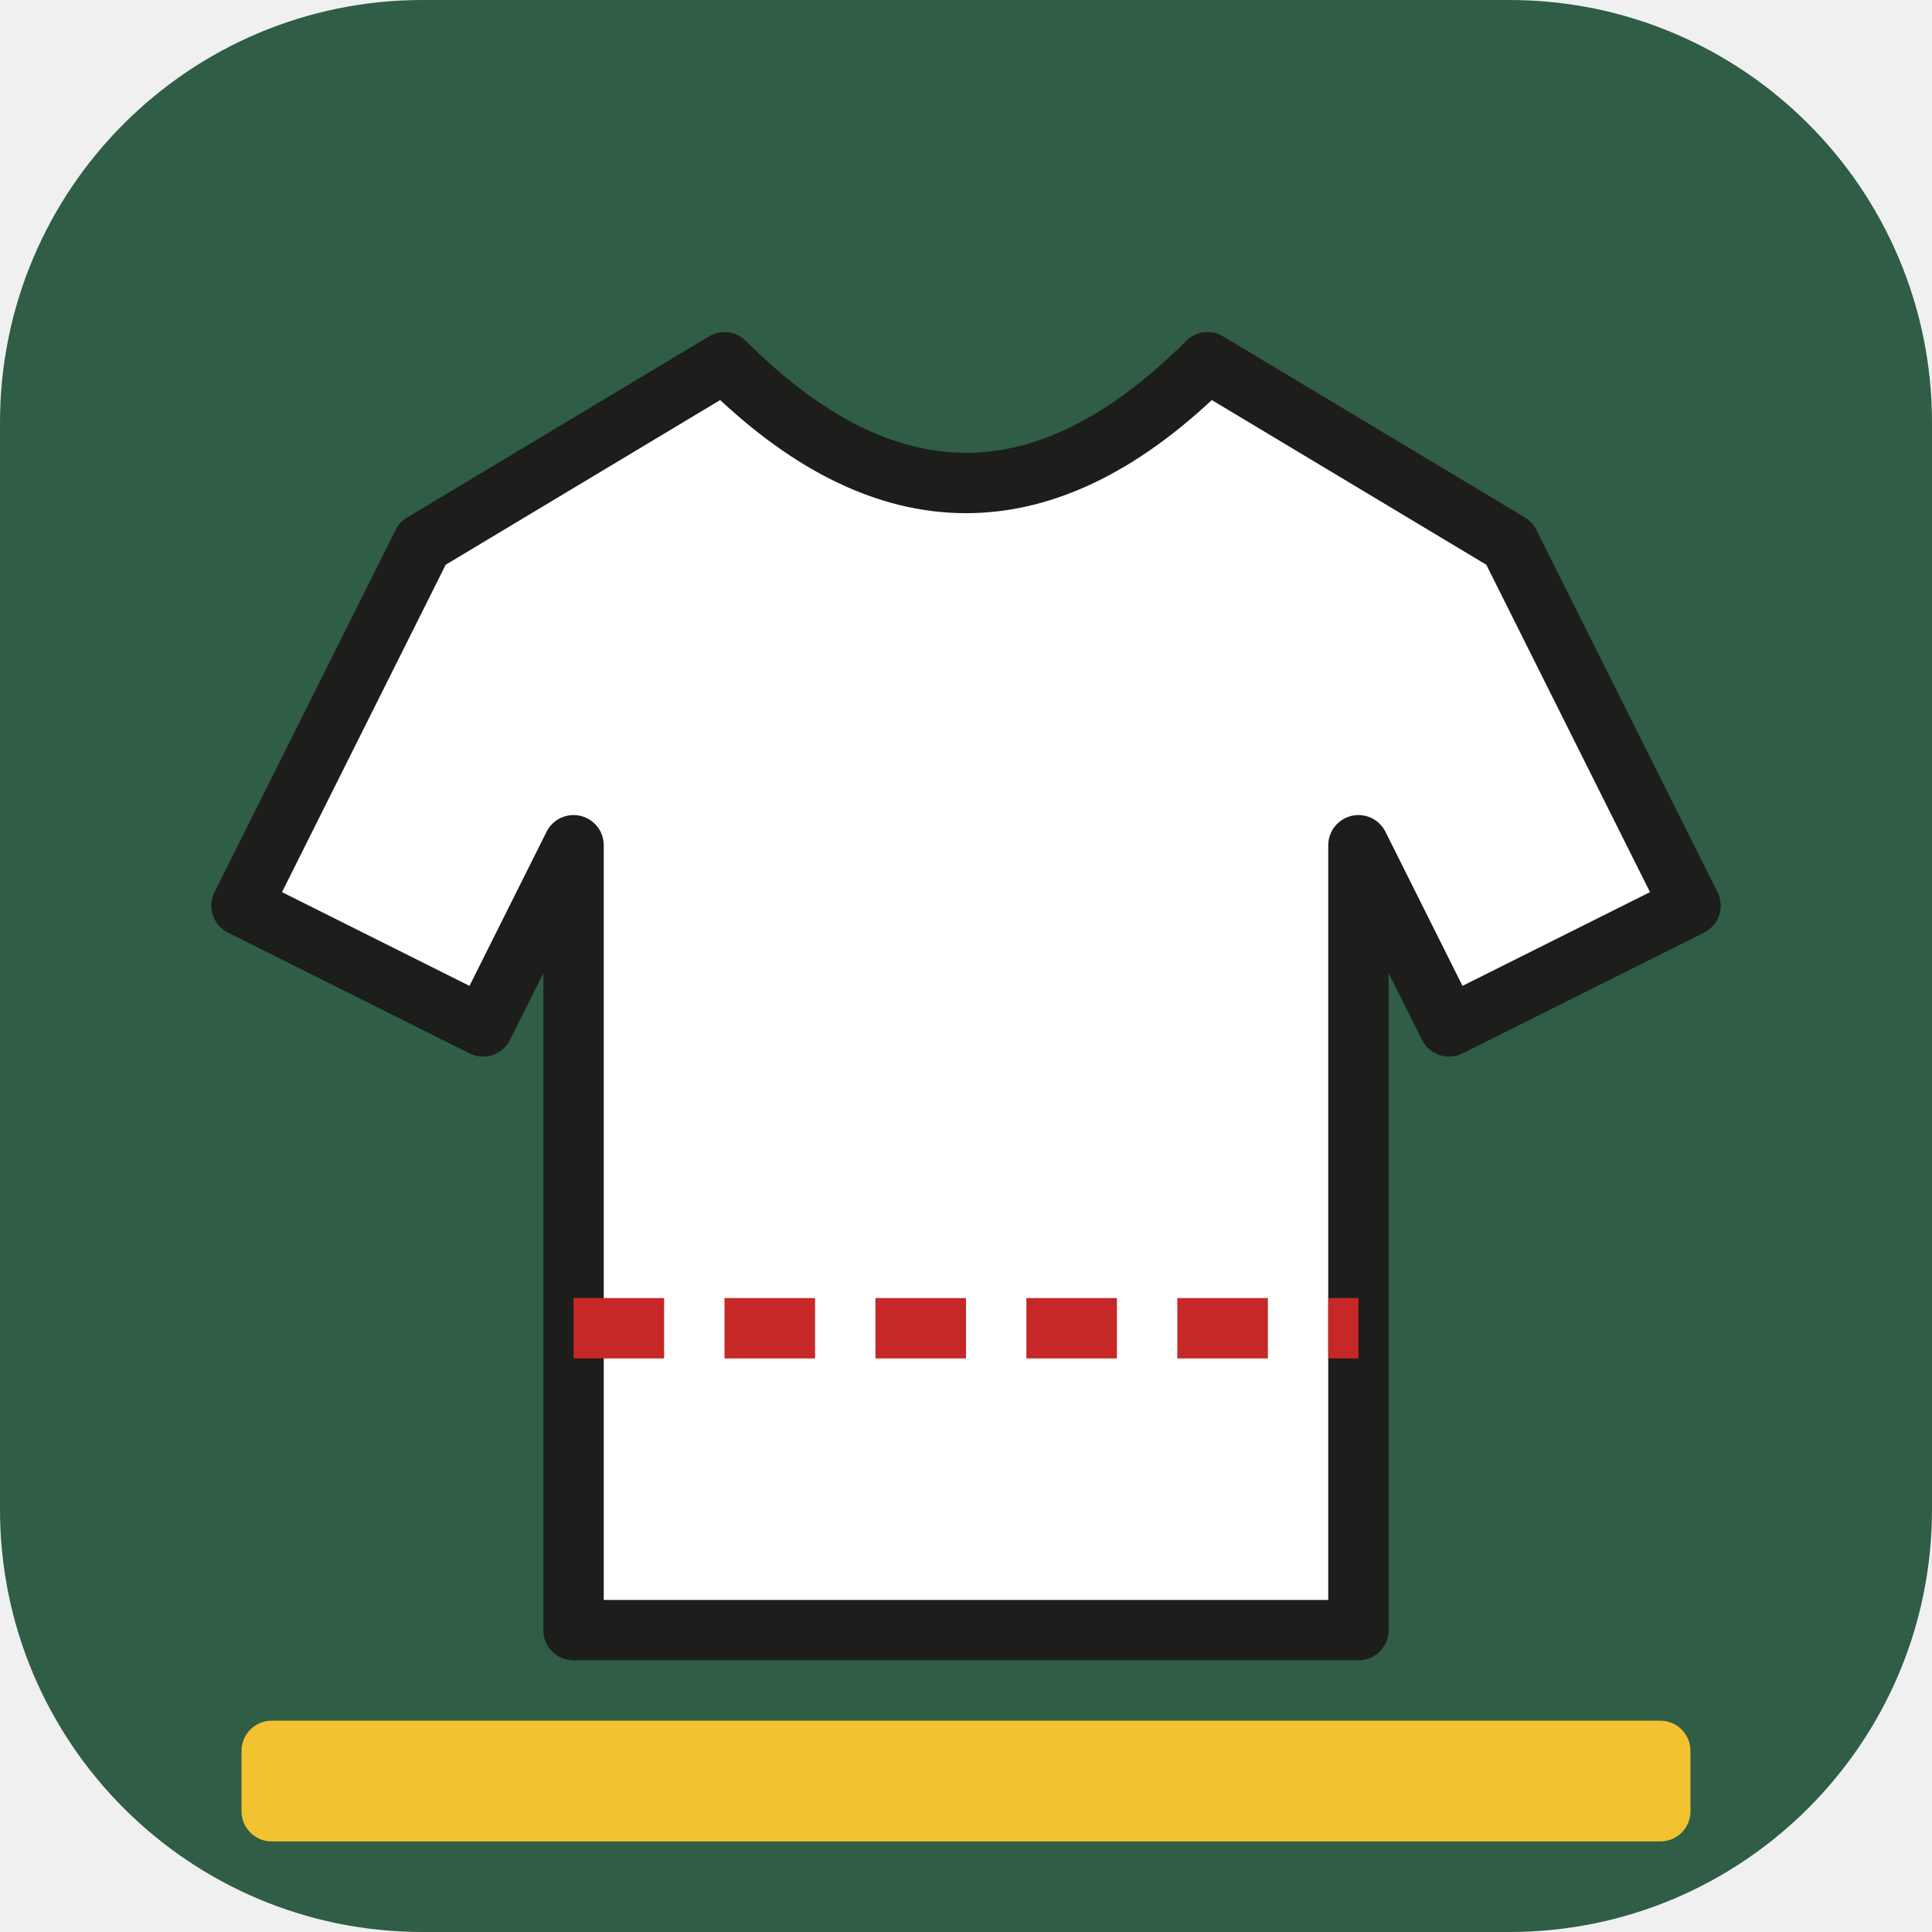
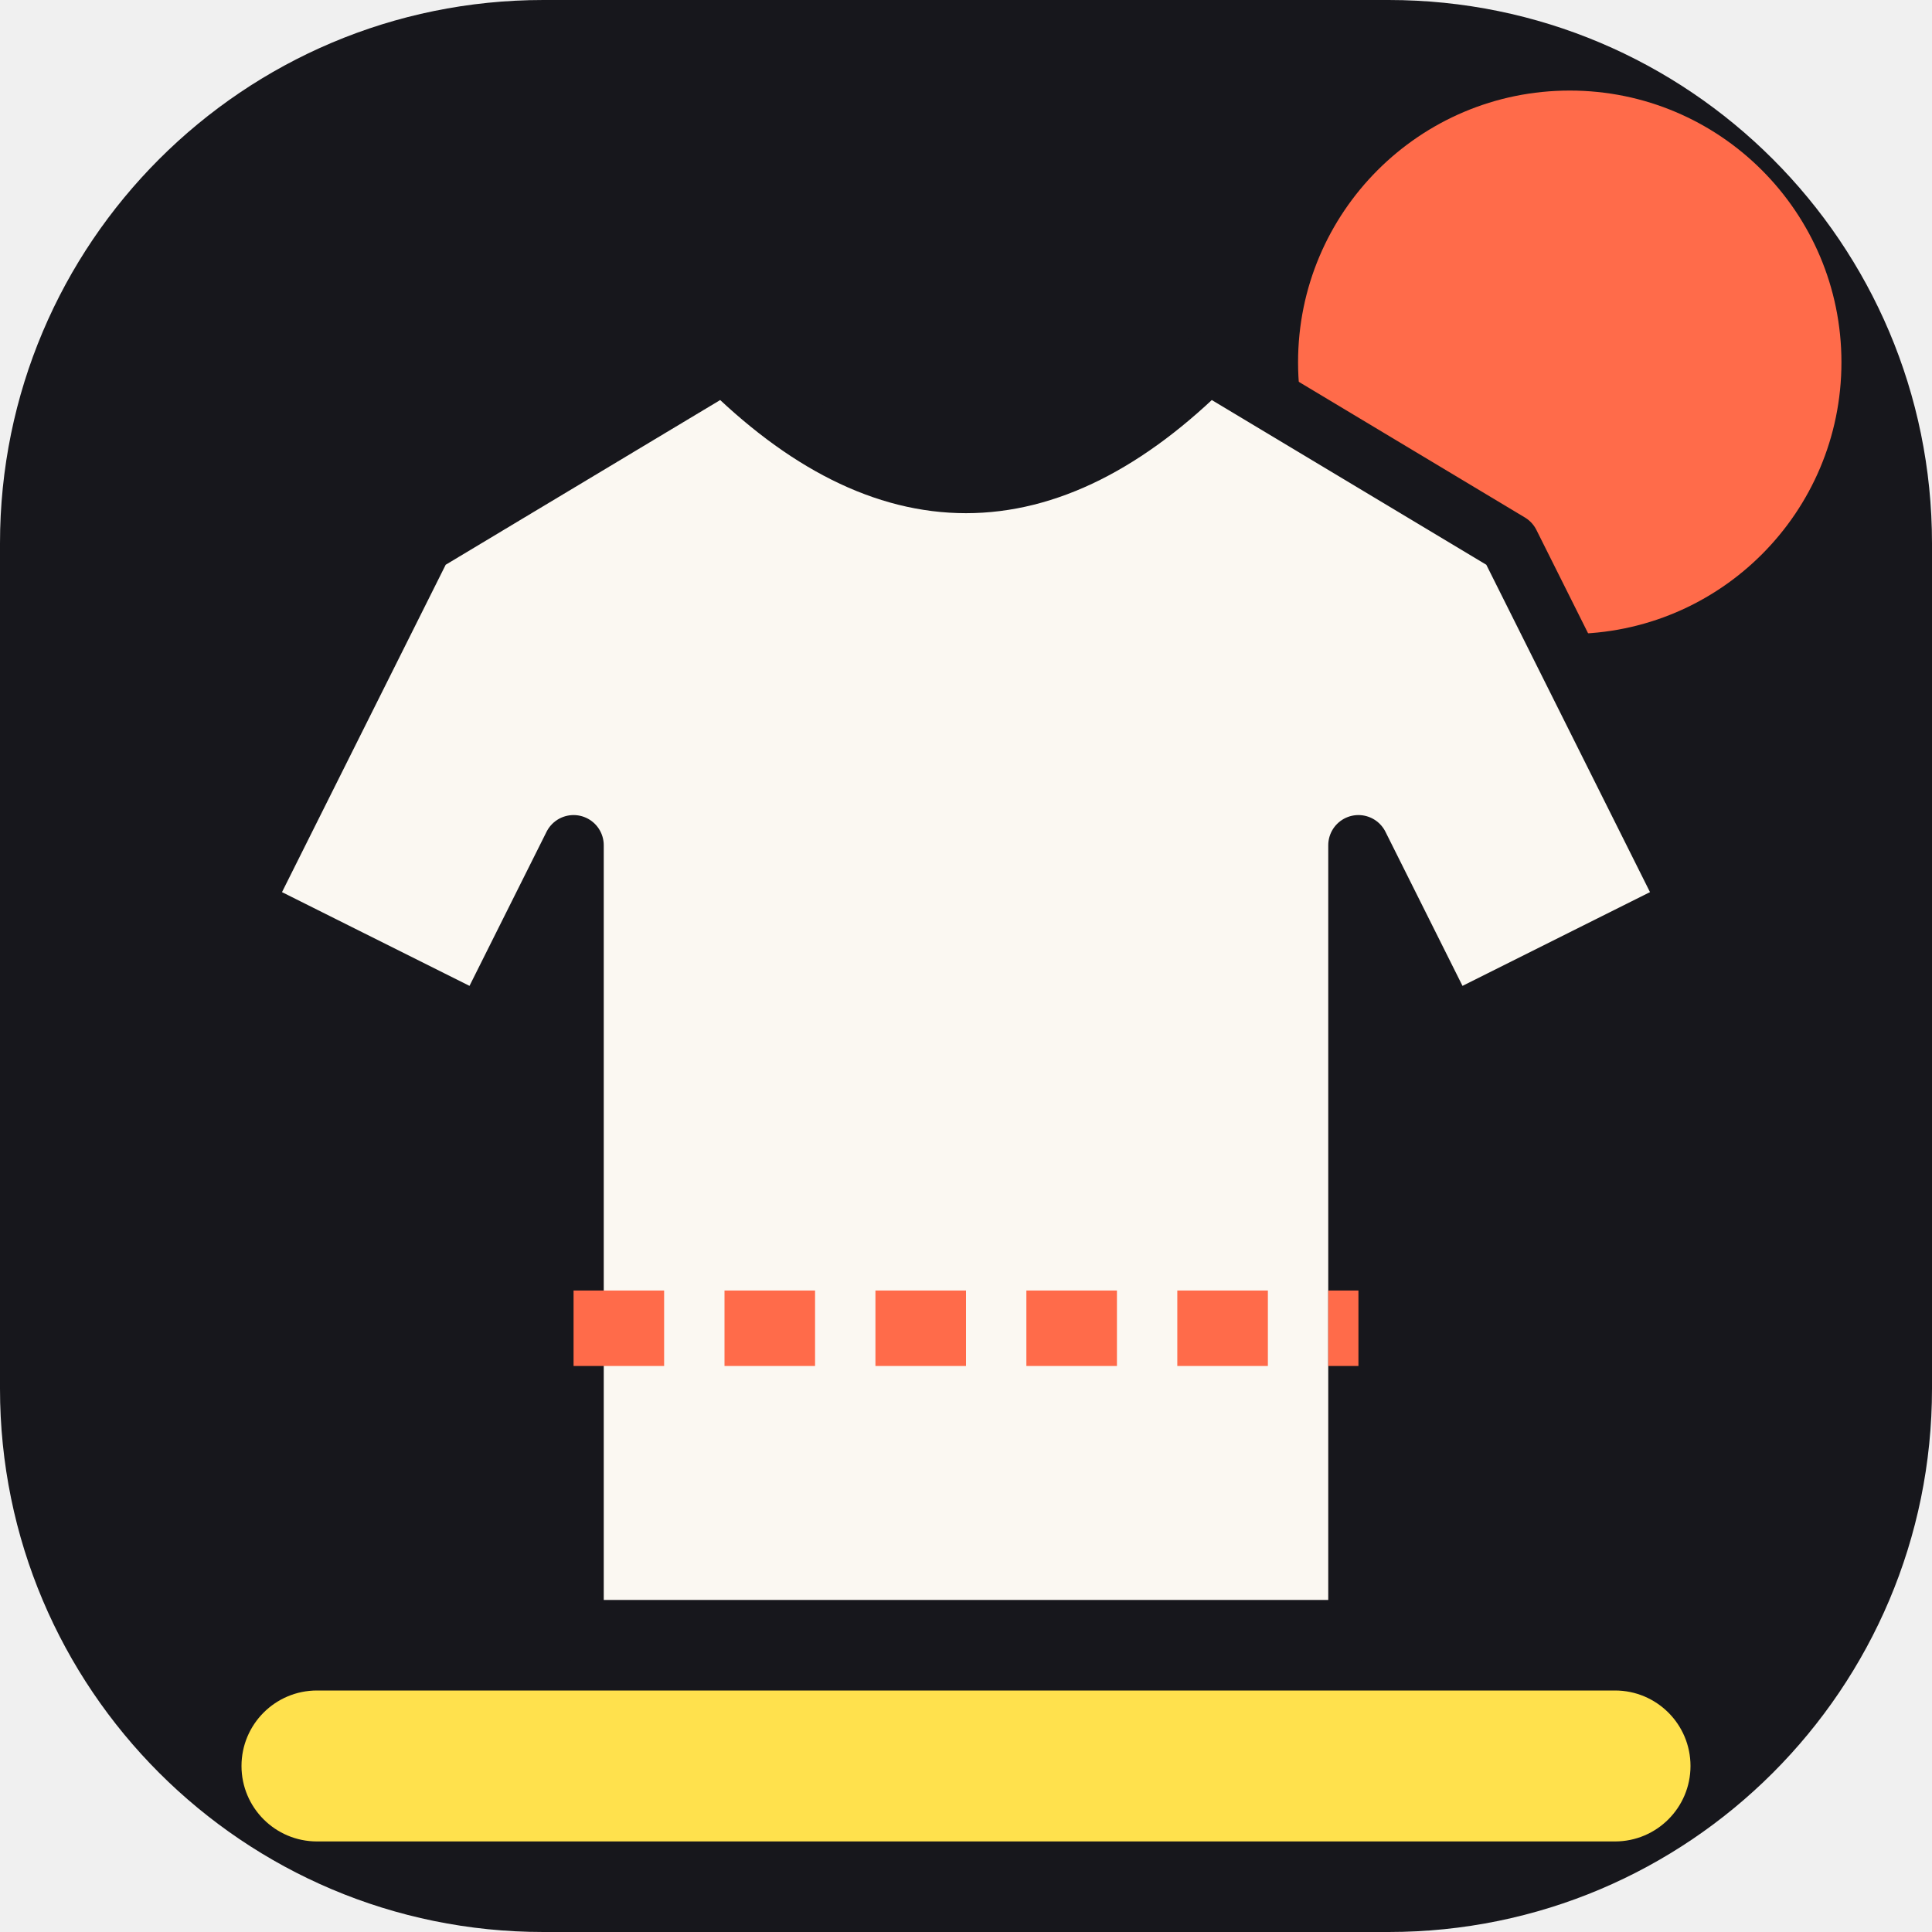
<svg xmlns="http://www.w3.org/2000/svg" viewBox="0 0 64 64">
-   <rect width="64" height="64" rx="14" fill="#2f5d46" />
-   <path d="M24 12 L14 18 L8 30 L16 34 L19 28 L19 54 L45 54 L45 28 L48 34 L56 30 L50 18 L40 12 Q32 20 24 12 Z" fill="#fff" stroke="#1d1d1b" stroke-width="2" stroke-linejoin="round" />
-   <path d="M19 44 H45" stroke="#c62828" stroke-width="2" stroke-dasharray="3 2" />
-   <rect x="8" y="57" width="48" height="4" rx="1" fill="#f2c230" />
+   <rect width="64" height="64" rx="18" fill="#17171c" />
+   <circle cx="52" cy="12" r="9" fill="#ff6b4a" />
+   <path d="M24 12 L14 18 L8 30 L16 34 L19 28 L19 54 L45 54 L45 28 L48 34 L56 30 L50 18 L40 12 Q32 20 24 12 Z" fill="#fbf8f2" stroke="#17171c" stroke-width="2" stroke-linejoin="round" />
+   <path d="M19 44 H45" stroke="#ff6b4a" stroke-width="2.5" stroke-dasharray="3 2" />
+   <rect x="8" y="56" width="48" height="5" rx="2.5" fill="#ffe14d" />
</svg>
